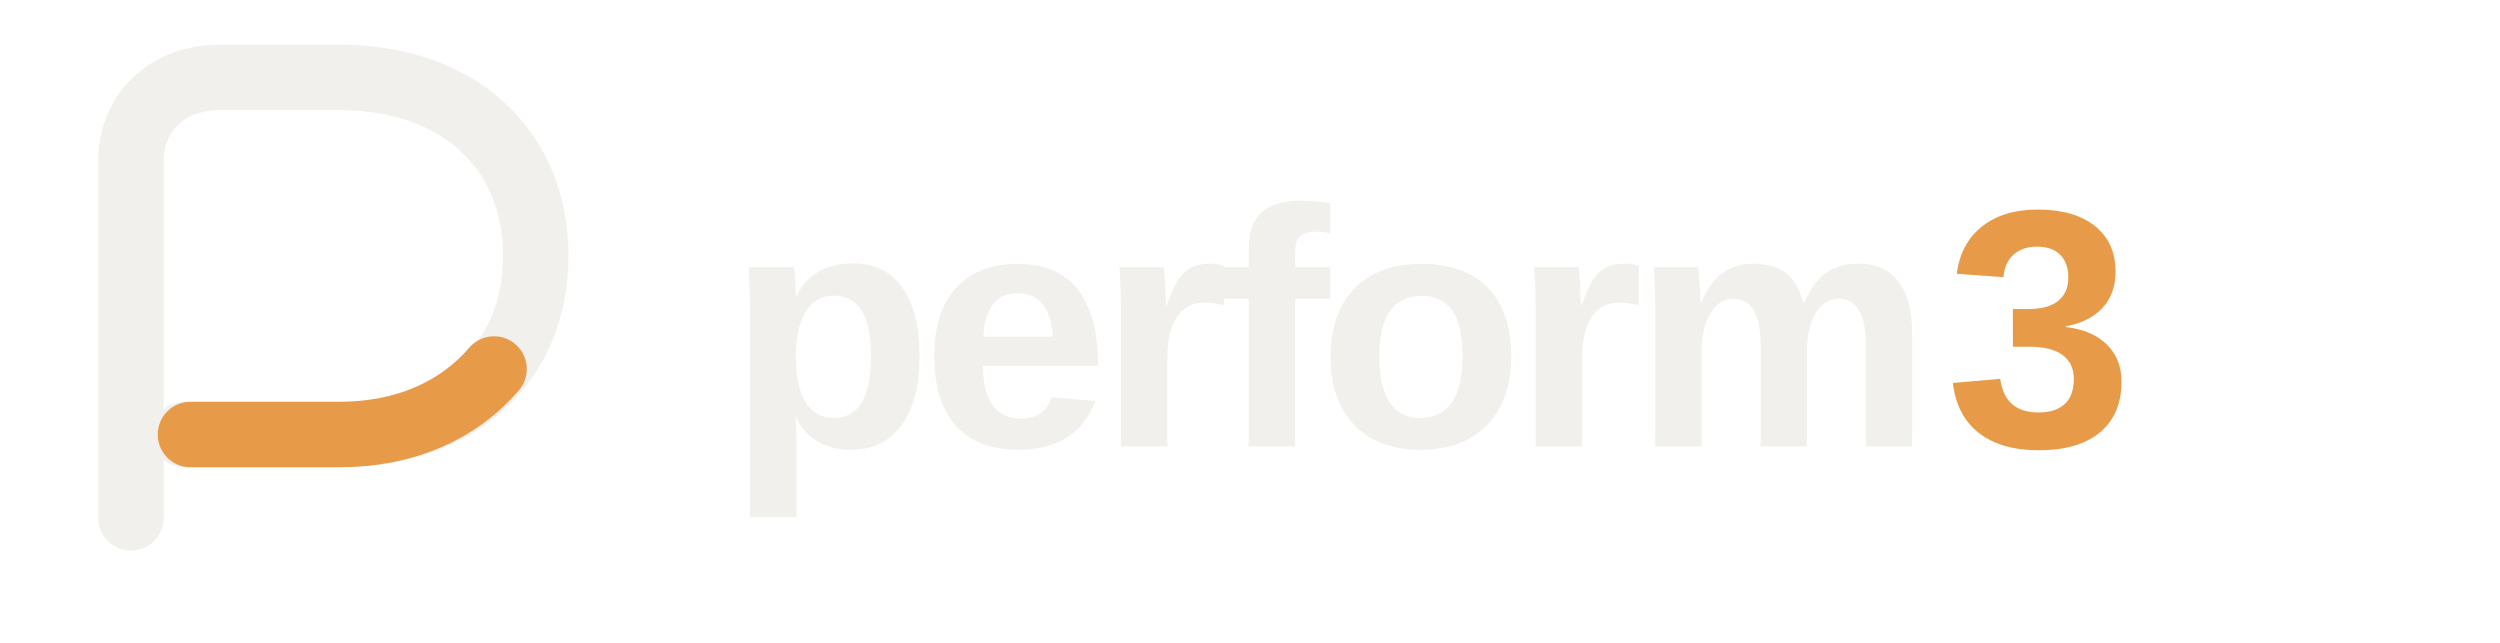
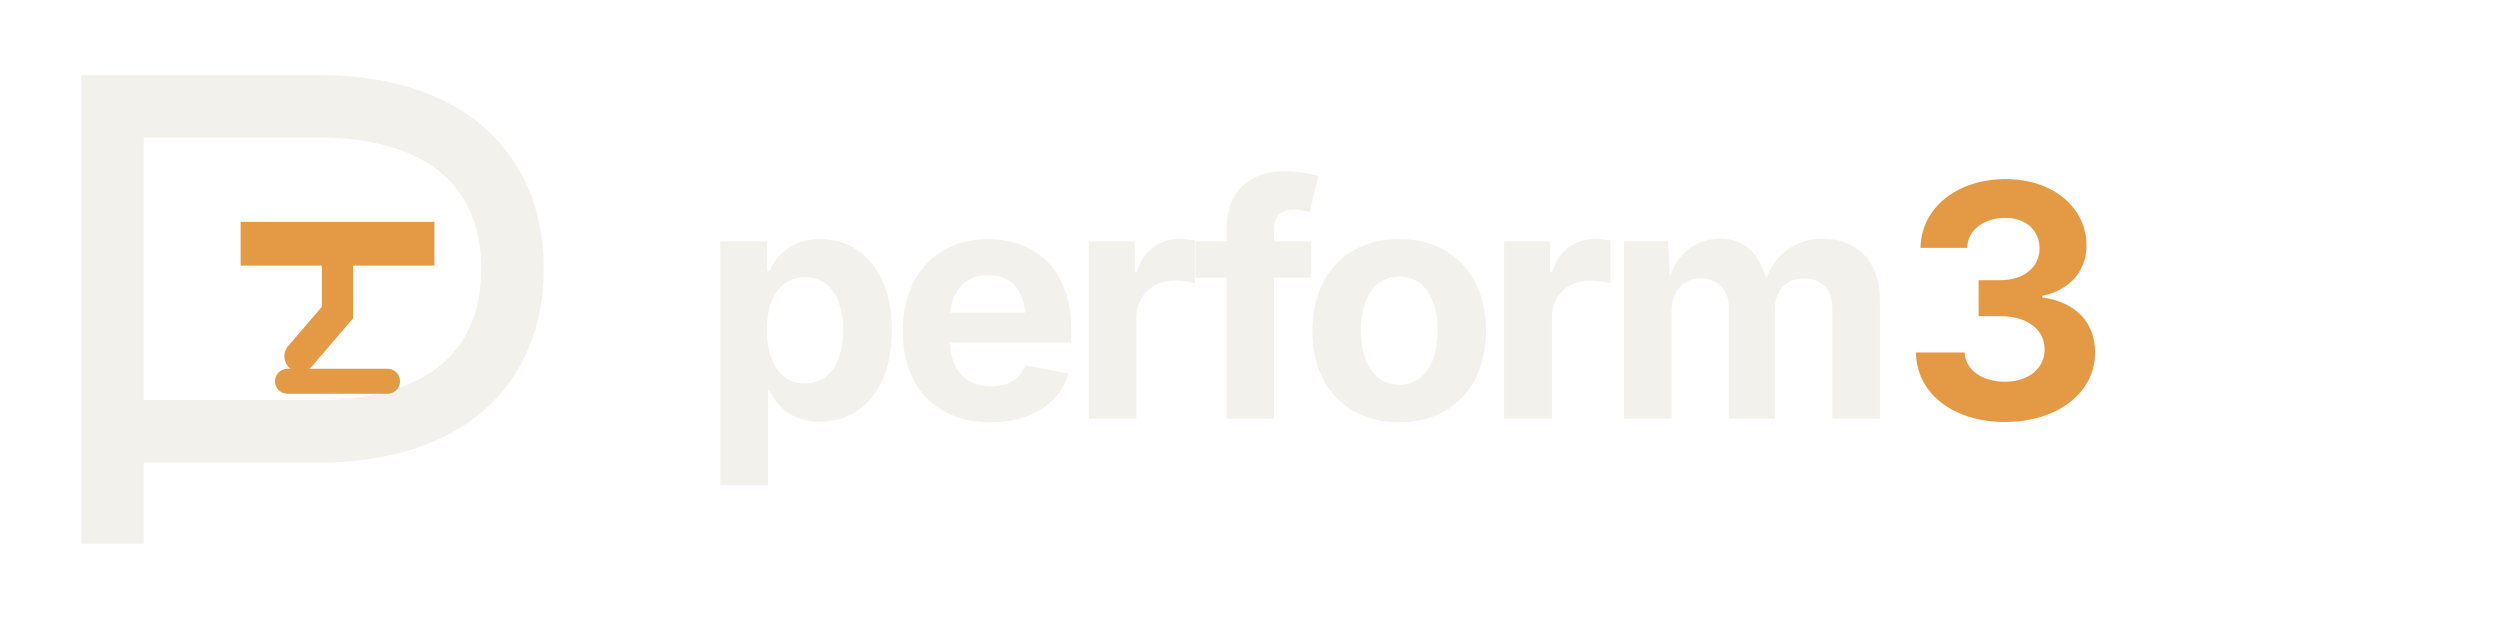
- <svg xmlns="http://www.w3.org/2000/svg" viewBox="0 0 420 108" role="img" aria-labelledby="title desc">
-   <g fill="none" stroke-linecap="round" stroke-linejoin="round">
-     <path d="M22 87V27c0-8 6-14 15-14h20c20 0 33 12 33 30S77 73 57 73H31" stroke="#F1F0EC" stroke-width="11" />
-     <path d="M32 73h25c11 0 20-4 26-11" stroke="#E79A47" stroke-width="11" />
+ <svg xmlns="http://www.w3.org/2000/svg" viewBox="0 0 400 100" role="img" aria-labelledby="title">
+   <g fill="none" stroke-linecap="square" stroke-linejoin="miter">
+     <path d="M18 82V17H51c20 0 31 10 31 26S71 69 51 69H18" stroke="#F3F1EC" stroke-width="10" />
+     <path d="M42 39h24" stroke="#E49A45" stroke-width="7" />
+     <path d="M54 39v11l-6 7" stroke="#E49A45" stroke-width="5" stroke-linecap="round" />
+     <path d="M46 61h16" stroke="#E49A45" stroke-width="4" stroke-linecap="round" />
  </g>
-   <text x="122" y="75" fill="#F1F0EC" font-family="Trebuchet MS, Segoe UI, Arial, sans-serif" font-size="57" font-weight="700" letter-spacing="-2.1">perform<tspan fill="#E79A47" dx="2">3</tspan>
+   <text x="112" y="67" fill="#F3F1EC" font-family="Inter, Avenir Next, Arial, sans-serif" font-size="52" font-weight="650" letter-spacing="-2.4">perform<tspan fill="#E49A45" font-weight="750">3</tspan>
  </text>
</svg>
